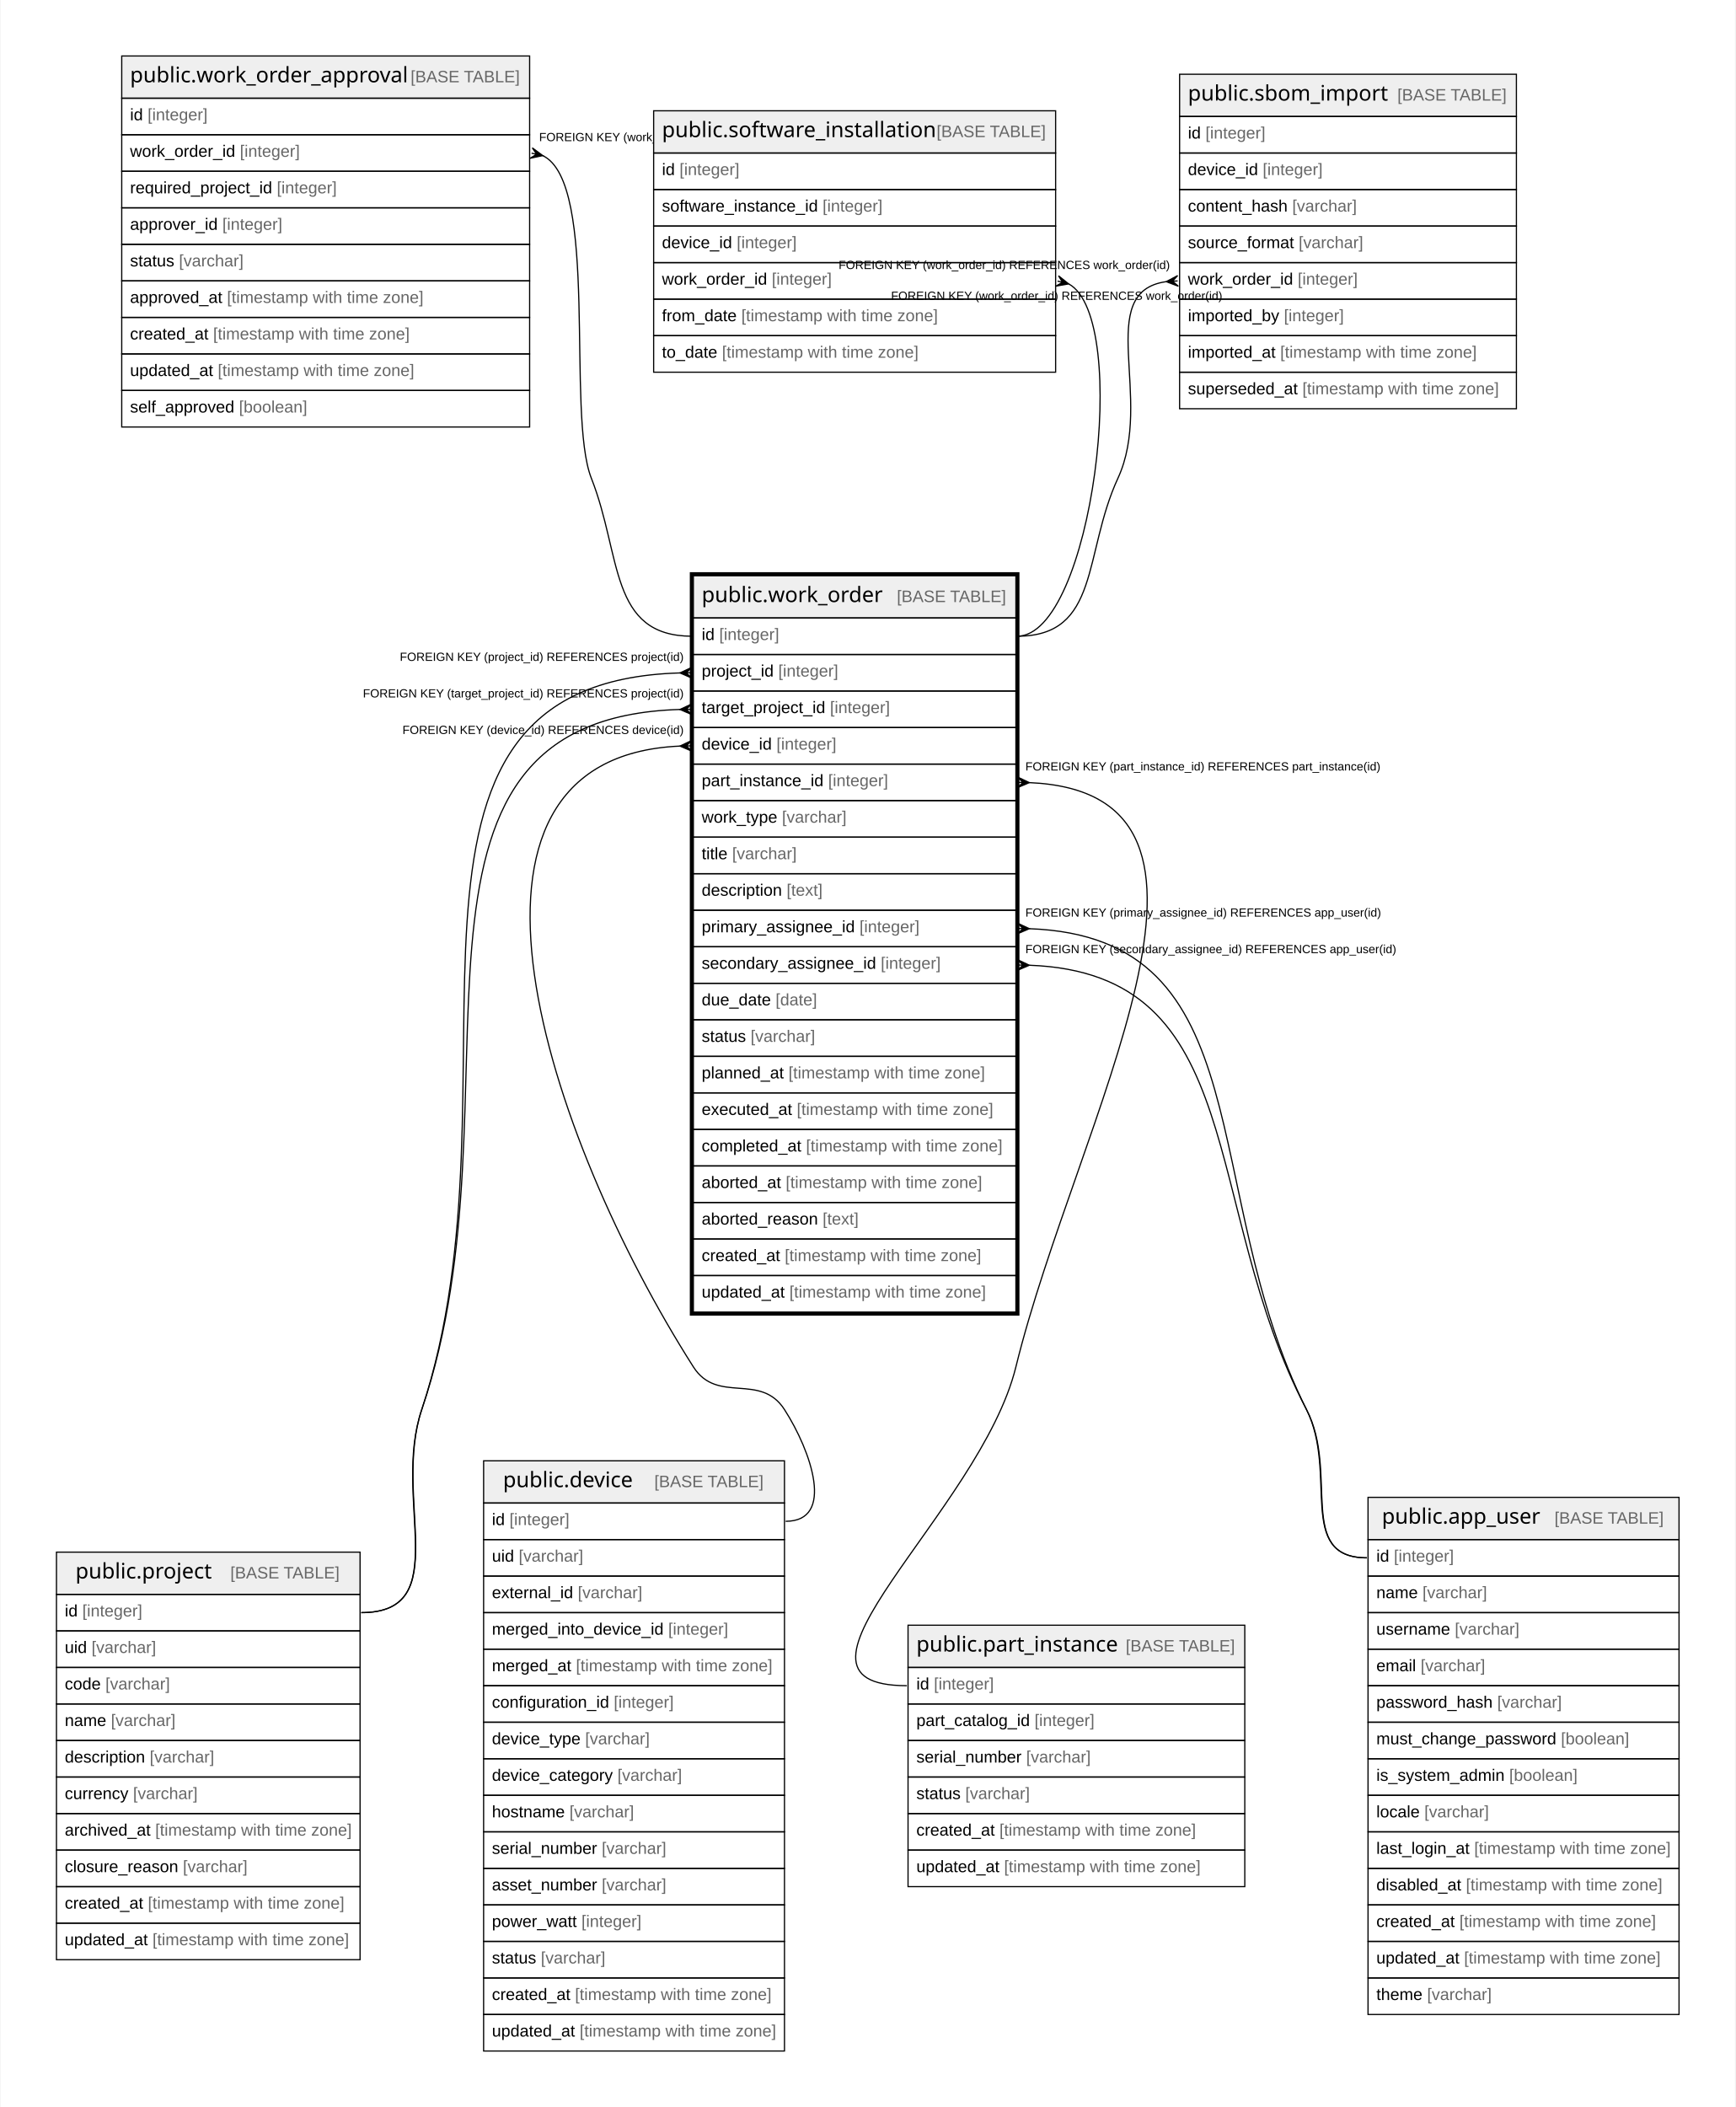
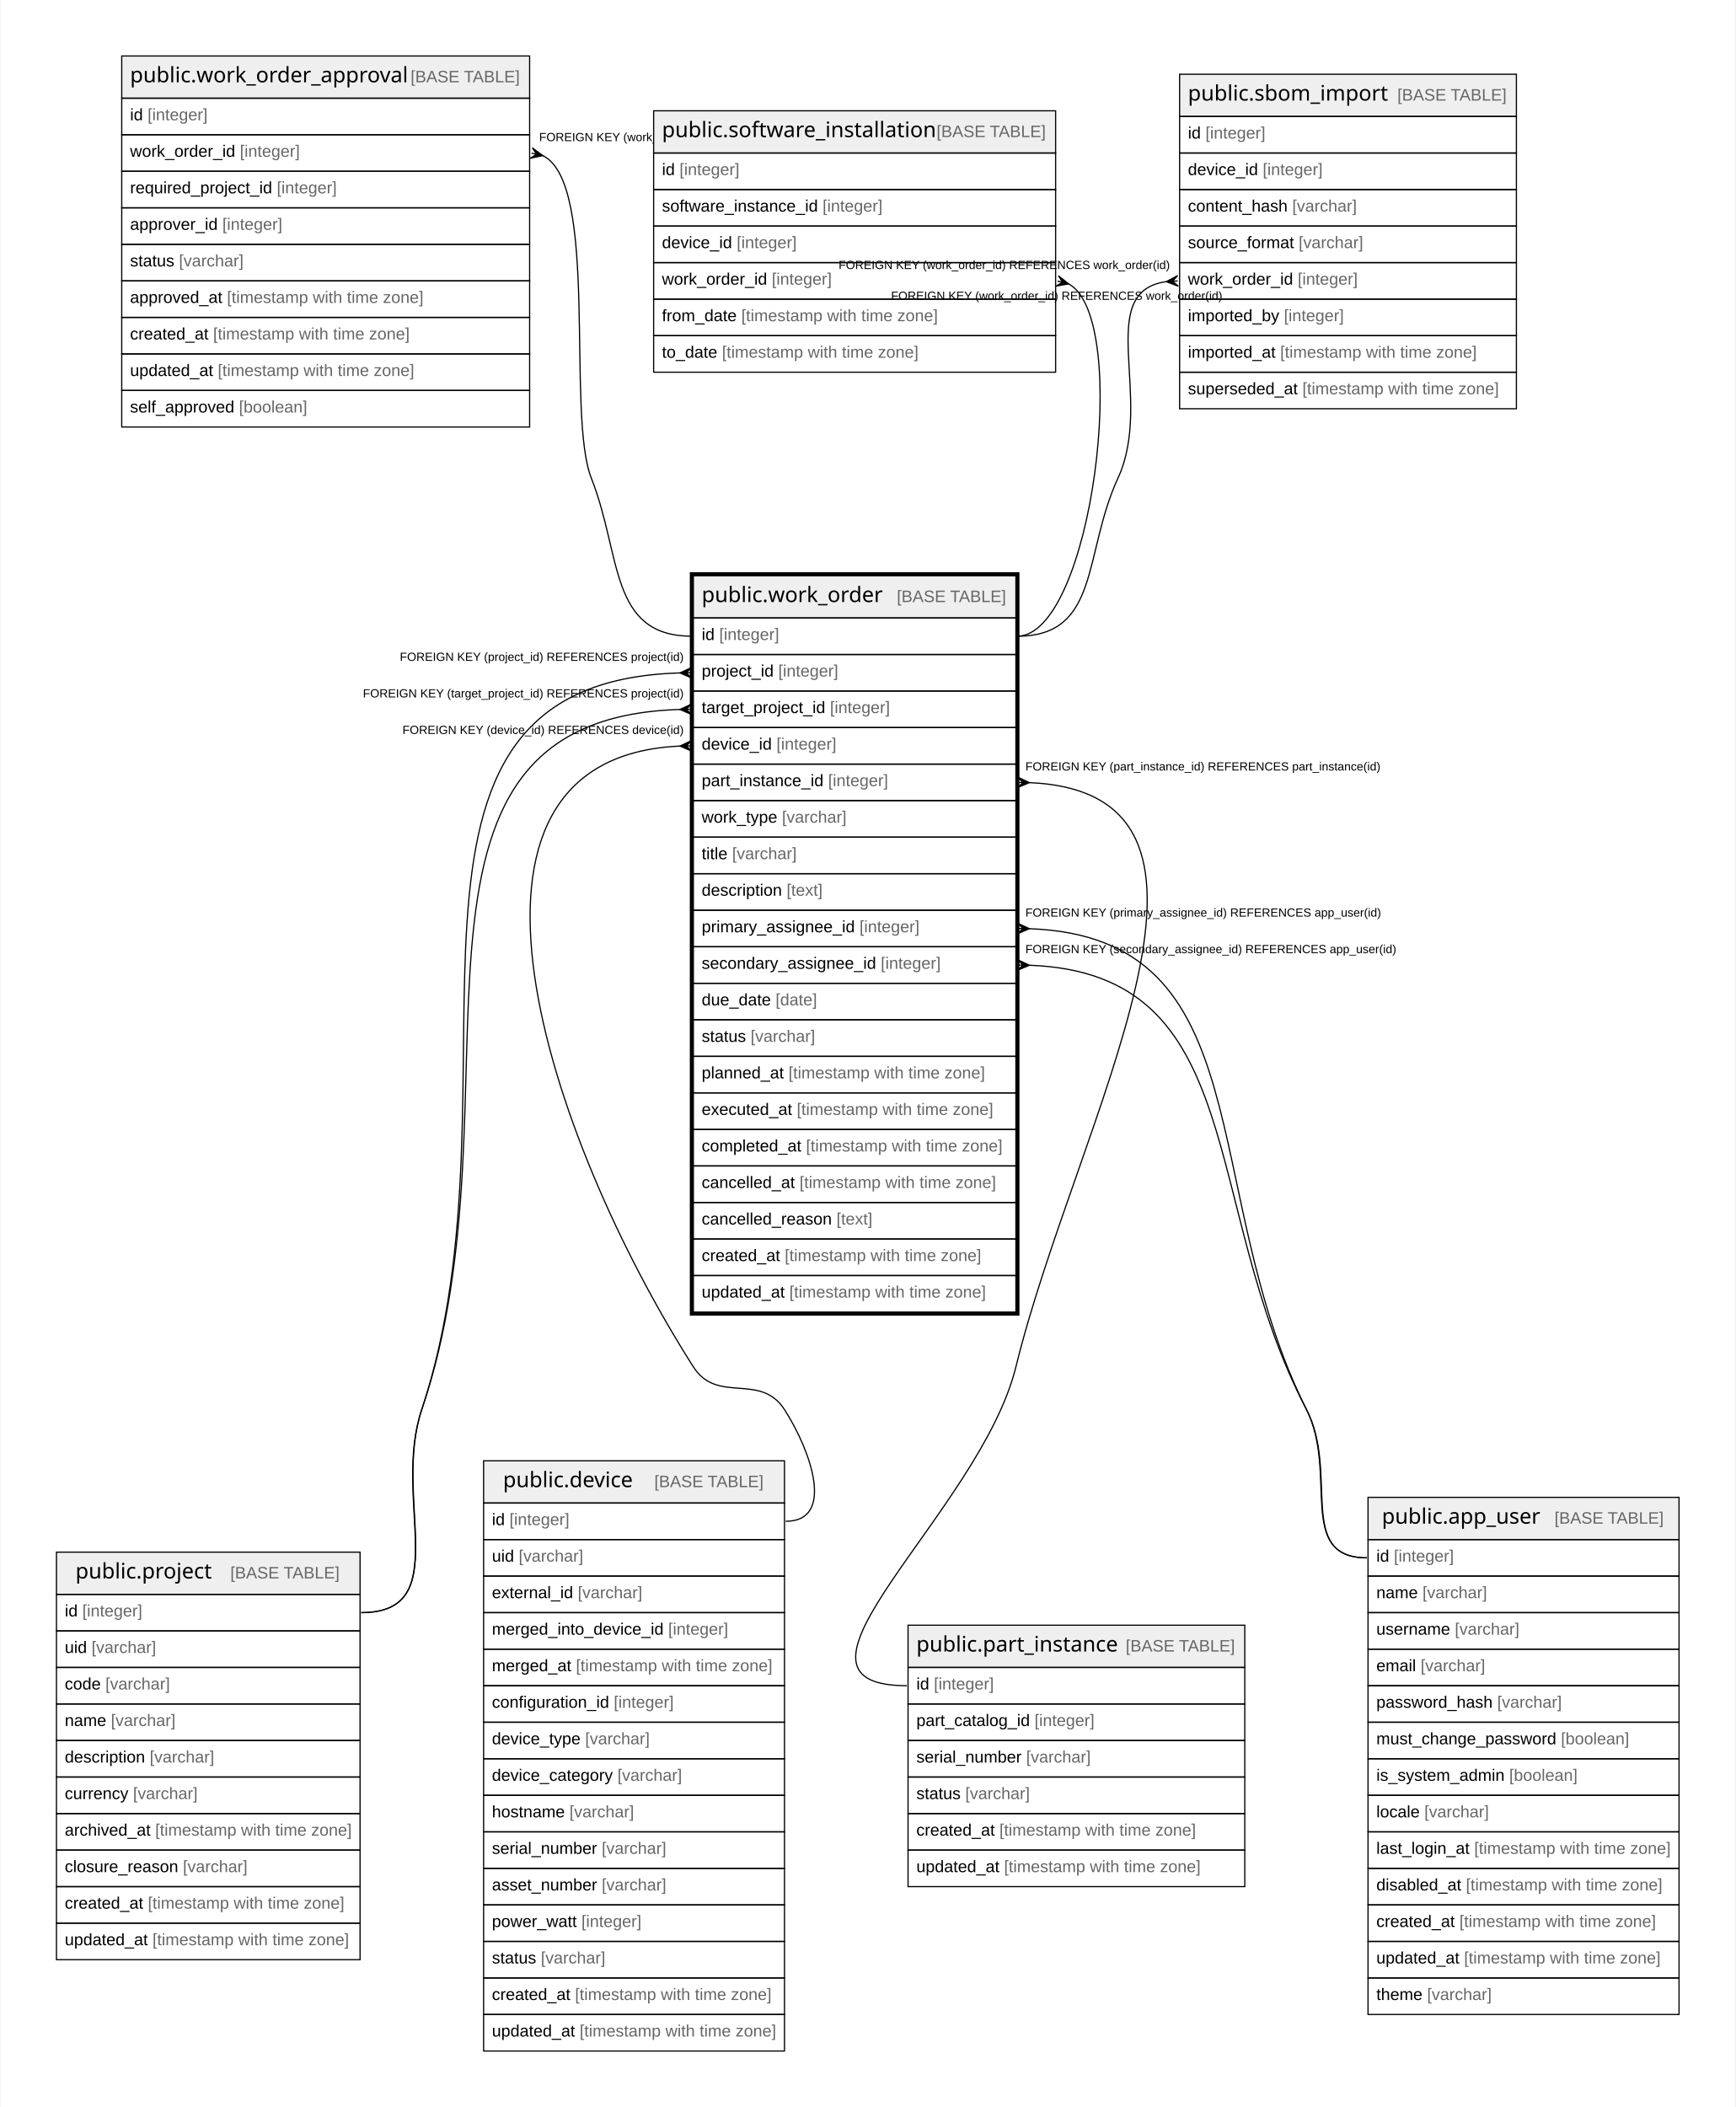
<svg xmlns="http://www.w3.org/2000/svg" width="1463pt" height="1776pt" viewBox="0.00 0.00 1462.51 1776.40">
  <g id="graph0" class="graph" transform="scale(1 1) rotate(0) translate(4 1772.4)">
    <polygon fill="white" stroke="none" points="-4,4 -4,-1772.4 1458.51,-1772.4 1458.51,4 -4,4" />
    <g id="node1" class="node">
      <polygon fill="#efefef" stroke="none" points="580.22,-1251.4 580.22,-1287 852.17,-1287 852.17,-1251.4 580.22,-1251.4" />
      <polygon fill="none" stroke="black" points="580.22,-1251.4 580.22,-1287 852.17,-1287 852.17,-1251.4 580.22,-1251.4" />
      <text text-anchor="start" x="587.22" y="-1264.8" font-family="Arial Bold" font-size="18.00">public.work_order</text>
      <text text-anchor="start" x="720.68" y="-1264.8" font-family="Arial" font-size="14.00">    </text>
      <text text-anchor="start" x="751.8" y="-1264.8" font-family="Arial" font-size="14.00" fill="#666666">[BASE TABLE]</text>
      <polygon fill="none" stroke="black" points="580.22,-1220.6 580.22,-1251.4 852.17,-1251.4 852.17,-1220.6 580.22,-1220.6" />
      <text text-anchor="start" x="587.22" y="-1232.8" font-family="Arial" font-size="14.00">id </text>
      <text text-anchor="start" x="602.01" y="-1232.8" font-family="Arial" font-size="14.00" fill="#666666">[integer]</text>
      <polygon fill="none" stroke="black" points="580.22,-1189.8 580.22,-1220.6 852.17,-1220.6 852.17,-1189.8 580.22,-1189.8" />
      <text text-anchor="start" x="587.22" y="-1202" font-family="Arial" font-size="14.00">project_id </text>
      <text text-anchor="start" x="651.81" y="-1202" font-family="Arial" font-size="14.00" fill="#666666">[integer]</text>
      <polygon fill="none" stroke="black" points="580.22,-1159 580.22,-1189.8 852.17,-1189.8 852.17,-1159 580.22,-1159" />
      <text text-anchor="start" x="587.22" y="-1171.2" font-family="Arial" font-size="14.00">target_project_id </text>
      <text text-anchor="start" x="695.4" y="-1171.2" font-family="Arial" font-size="14.00" fill="#666666">[integer]</text>
      <polygon fill="none" stroke="black" points="580.22,-1128.2 580.22,-1159 852.17,-1159 852.17,-1128.2 580.22,-1128.2" />
      <text text-anchor="start" x="587.22" y="-1140.4" font-family="Arial" font-size="14.00">device_id </text>
      <text text-anchor="start" x="650.26" y="-1140.4" font-family="Arial" font-size="14.00" fill="#666666">[integer]</text>
      <polygon fill="none" stroke="black" points="580.22,-1097.4 580.22,-1128.2 852.17,-1128.2 852.17,-1097.4 580.22,-1097.4" />
      <text text-anchor="start" x="587.22" y="-1109.6" font-family="Arial" font-size="14.00">part_instance_id </text>
      <text text-anchor="start" x="693.85" y="-1109.6" font-family="Arial" font-size="14.00" fill="#666666">[integer]</text>
      <polygon fill="none" stroke="black" points="580.22,-1066.6 580.22,-1097.4 852.17,-1097.4 852.17,-1066.6 580.22,-1066.6" />
      <text text-anchor="start" x="587.22" y="-1078.8" font-family="Arial" font-size="14.00">work_type </text>
      <text text-anchor="start" x="654.92" y="-1078.8" font-family="Arial" font-size="14.00" fill="#666666">[varchar]</text>
      <polygon fill="none" stroke="black" points="580.22,-1035.8 580.22,-1066.6 852.17,-1066.6 852.17,-1035.8 580.22,-1035.8" />
      <text text-anchor="start" x="587.22" y="-1048" font-family="Arial" font-size="14.00">title </text>
      <text text-anchor="start" x="612.9" y="-1048" font-family="Arial" font-size="14.00" fill="#666666">[varchar]</text>
      <polygon fill="none" stroke="black" points="580.22,-1005 580.22,-1035.8 852.17,-1035.8 852.17,-1005 580.22,-1005" />
      <text text-anchor="start" x="587.22" y="-1017.2" font-family="Arial" font-size="14.00">description </text>
      <text text-anchor="start" x="658.81" y="-1017.2" font-family="Arial" font-size="14.00" fill="#666666">[text]</text>
      <polygon fill="none" stroke="black" points="580.22,-974.2 580.22,-1005 852.17,-1005 852.17,-974.2 580.22,-974.2" />
      <text text-anchor="start" x="587.22" y="-986.4" font-family="Arial" font-size="14.00">primary_assignee_id </text>
      <text text-anchor="start" x="720.29" y="-986.4" font-family="Arial" font-size="14.00" fill="#666666">[integer]</text>
      <polygon fill="none" stroke="black" points="580.22,-943.4 580.22,-974.2 852.17,-974.2 852.17,-943.4 580.22,-943.4" />
      <text text-anchor="start" x="587.22" y="-955.6" font-family="Arial" font-size="14.00">secondary_assignee_id </text>
      <text text-anchor="start" x="738.21" y="-955.6" font-family="Arial" font-size="14.00" fill="#666666">[integer]</text>
      <polygon fill="none" stroke="black" points="580.22,-912.6 580.22,-943.4 852.17,-943.4 852.17,-912.6 580.22,-912.6" />
      <text text-anchor="start" x="587.22" y="-924.8" font-family="Arial" font-size="14.00">due_date </text>
      <text text-anchor="start" x="649.5" y="-924.8" font-family="Arial" font-size="14.00" fill="#666666">[date]</text>
      <polygon fill="none" stroke="black" points="580.22,-881.8 580.22,-912.6 852.17,-912.6 852.17,-881.8 580.22,-881.8" />
      <text text-anchor="start" x="587.22" y="-894" font-family="Arial" font-size="14.00">status </text>
      <text text-anchor="start" x="628.46" y="-894" font-family="Arial" font-size="14.00" fill="#666666">[varchar]</text>
      <polygon fill="none" stroke="black" points="580.22,-851 580.22,-881.8 852.17,-881.8 852.17,-851 580.22,-851" />
      <text text-anchor="start" x="587.22" y="-863.2" font-family="Arial" font-size="14.00">planned_at </text>
      <text text-anchor="start" x="660.4" y="-863.2" font-family="Arial" font-size="14.00" fill="#666666">[timestamp with time zone]</text>
      <polygon fill="none" stroke="black" points="580.22,-820.2 580.22,-851 852.17,-851 852.17,-820.2 580.22,-820.2" />
      <text text-anchor="start" x="587.22" y="-832.4" font-family="Arial" font-size="14.00">executed_at </text>
      <text text-anchor="start" x="667.39" y="-832.4" font-family="Arial" font-size="14.00" fill="#666666">[timestamp with time zone]</text>
      <polygon fill="none" stroke="black" points="580.22,-789.4 580.22,-820.2 852.17,-820.2 852.17,-789.4 580.22,-789.4" />
      <text text-anchor="start" x="587.22" y="-801.6" font-family="Arial" font-size="14.00">completed_at </text>
      <text text-anchor="start" x="675.16" y="-801.6" font-family="Arial" font-size="14.00" fill="#666666">[timestamp with time zone]</text>
      <polygon fill="none" stroke="black" points="580.22,-758.6 580.22,-789.4 852.17,-789.4 852.17,-758.6 580.22,-758.6" />
-       <text text-anchor="start" x="587.22" y="-770.8" font-family="Arial" font-size="14.00">aborted_at </text>
-       <text text-anchor="start" x="658.05" y="-770.8" font-family="Arial" font-size="14.00" fill="#666666">[timestamp with time zone]</text>
+       <text text-anchor="start" x="587.22" y="-770.8" font-family="Arial" font-size="14.00">cancelled_at </text>
+       <text text-anchor="start" x="669.72" y="-770.8" font-family="Arial" font-size="14.00" fill="#666666">[timestamp with time zone]</text>
      <polygon fill="none" stroke="black" points="580.22,-727.8 580.22,-758.6 852.17,-758.6 852.17,-727.8 580.22,-727.8" />
-       <text text-anchor="start" x="587.22" y="-740" font-family="Arial" font-size="14.00">aborted_reason </text>
-       <text text-anchor="start" x="689.19" y="-740" font-family="Arial" font-size="14.00" fill="#666666">[text]</text>
+       <text text-anchor="start" x="587.22" y="-740" font-family="Arial" font-size="14.00">cancelled_reason </text>
+       <text text-anchor="start" x="700.85" y="-740" font-family="Arial" font-size="14.00" fill="#666666">[text]</text>
      <polygon fill="none" stroke="black" points="580.22,-697 580.22,-727.8 852.17,-727.8 852.17,-697 580.22,-697" />
      <text text-anchor="start" x="587.22" y="-709.2" font-family="Arial" font-size="14.00">created_at </text>
      <text text-anchor="start" x="657.27" y="-709.2" font-family="Arial" font-size="14.00" fill="#666666">[timestamp with time zone]</text>
      <polygon fill="none" stroke="black" points="580.22,-666.2 580.22,-697 852.17,-697 852.17,-666.2 580.22,-666.2" />
      <text text-anchor="start" x="587.22" y="-678.4" font-family="Arial" font-size="14.00">updated_at </text>
      <text text-anchor="start" x="661.18" y="-678.4" font-family="Arial" font-size="14.00" fill="#666666">[timestamp with time zone]</text>
      <polygon fill="none" stroke="black" stroke-width="3" points="578.72,-664.7 578.72,-1288.5 853.67,-1288.5 853.67,-664.7 578.72,-664.7" />
    </g>
    <g id="node5" class="node">
      <polygon fill="#efefef" stroke="none" points="43.2,-428.2 43.2,-463.8 299.19,-463.8 299.19,-428.2 43.2,-428.2" />
      <polygon fill="none" stroke="black" points="43.2,-428.2 43.2,-463.8 299.19,-463.8 299.19,-428.2 43.2,-428.2" />
      <text text-anchor="start" x="59.22" y="-441.6" font-family="Arial Bold" font-size="18.00">public.project</text>
      <text text-anchor="start" x="158.68" y="-441.6" font-family="Arial" font-size="14.00">    </text>
      <text text-anchor="start" x="189.8" y="-441.6" font-family="Arial" font-size="14.00" fill="#666666">[BASE TABLE]</text>
      <polygon fill="none" stroke="black" points="43.2,-397.4 43.2,-428.2 299.19,-428.2 299.19,-397.4 43.2,-397.4" />
      <text text-anchor="start" x="50.2" y="-409.6" font-family="Arial" font-size="14.00">id </text>
      <text text-anchor="start" x="64.99" y="-409.6" font-family="Arial" font-size="14.00" fill="#666666">[integer]</text>
      <polygon fill="none" stroke="black" points="43.2,-366.6 43.2,-397.4 299.19,-397.4 299.19,-366.6 43.2,-366.6" />
      <text text-anchor="start" x="50.2" y="-378.8" font-family="Arial" font-size="14.00">uid </text>
      <text text-anchor="start" x="72.77" y="-378.8" font-family="Arial" font-size="14.00" fill="#666666">[varchar]</text>
      <polygon fill="none" stroke="black" points="43.2,-335.8 43.2,-366.6 299.19,-366.6 299.19,-335.8 43.2,-335.8" />
      <text text-anchor="start" x="50.2" y="-348" font-family="Arial" font-size="14.00">code </text>
      <text text-anchor="start" x="84.45" y="-348" font-family="Arial" font-size="14.00" fill="#666666">[varchar]</text>
      <polygon fill="none" stroke="black" points="43.2,-305 43.2,-335.8 299.19,-335.8 299.19,-305 43.2,-305" />
      <text text-anchor="start" x="50.2" y="-317.2" font-family="Arial" font-size="14.00">name </text>
      <text text-anchor="start" x="89.11" y="-317.2" font-family="Arial" font-size="14.00" fill="#666666">[varchar]</text>
      <polygon fill="none" stroke="black" points="43.2,-274.2 43.2,-305 299.19,-305 299.19,-274.2 43.2,-274.2" />
      <text text-anchor="start" x="50.2" y="-286.4" font-family="Arial" font-size="14.00">description </text>
      <text text-anchor="start" x="121.79" y="-286.4" font-family="Arial" font-size="14.00" fill="#666666">[varchar]</text>
      <polygon fill="none" stroke="black" points="43.2,-243.4 43.2,-274.2 299.19,-274.2 299.19,-243.4 43.2,-243.4" />
      <text text-anchor="start" x="50.2" y="-255.6" font-family="Arial" font-size="14.00">currency </text>
      <text text-anchor="start" x="107.77" y="-255.6" font-family="Arial" font-size="14.00" fill="#666666">[varchar]</text>
      <polygon fill="none" stroke="black" points="43.2,-212.6 43.2,-243.4 299.19,-243.4 299.19,-212.6 43.2,-212.6" />
      <text text-anchor="start" x="50.2" y="-224.8" font-family="Arial" font-size="14.00">archived_at </text>
      <text text-anchor="start" x="126.47" y="-224.8" font-family="Arial" font-size="14.00" fill="#666666">[timestamp with time zone]</text>
      <polygon fill="none" stroke="black" points="43.2,-181.8 43.2,-212.6 299.19,-212.6 299.19,-181.8 43.2,-181.8" />
      <text text-anchor="start" x="50.2" y="-194" font-family="Arial" font-size="14.00">closure_reason </text>
      <text text-anchor="start" x="149.81" y="-194" font-family="Arial" font-size="14.00" fill="#666666">[varchar]</text>
      <polygon fill="none" stroke="black" points="43.2,-151 43.2,-181.8 299.19,-181.8 299.19,-151 43.2,-151" />
      <text text-anchor="start" x="50.2" y="-163.2" font-family="Arial" font-size="14.00">created_at </text>
      <text text-anchor="start" x="120.25" y="-163.2" font-family="Arial" font-size="14.00" fill="#666666">[timestamp with time zone]</text>
      <polygon fill="none" stroke="black" points="43.2,-120.2 43.2,-151 299.19,-151 299.19,-120.2 43.2,-120.2" />
      <text text-anchor="start" x="50.2" y="-132.4" font-family="Arial" font-size="14.00">updated_at </text>
      <text text-anchor="start" x="124.16" y="-132.4" font-family="Arial" font-size="14.00" fill="#666666">[timestamp with time zone]</text>
    </g>
    <g id="edge4" class="edge">
      <path fill="none" stroke="black" d="M569.07,-1205.06C288.81,-1197.19 442.81,-859.84 351.2,-584 326.17,-508.65 379.59,-412.8 300.19,-412.8" />
      <polygon fill="black" stroke="black" points="568.89,-1205.06 578.82,-1209.69 574.22,-1205.13 578.55,-1205.19 578.55,-1205.19 578.55,-1205.19 574.22,-1205.13 578.95,-1200.7 568.89,-1205.06" />
      <text text-anchor="start" x="332.72" y="-1215.2" font-family="Arial" font-size="10.00">FOREIGN KEY (project_id) REFERENCES project(id)</text>
    </g>
    <g id="edge5" class="edge">
      <path fill="none" stroke="black" d="M569.11,-1174.26C301.41,-1166.49 440.99,-846.95 351.2,-584 325.54,-508.87 379.59,-412.8 300.19,-412.8" />
      <polygon fill="black" stroke="black" points="568.89,-1174.25 578.82,-1178.89 574.22,-1174.33 578.55,-1174.39 578.55,-1174.39 578.55,-1174.39 574.22,-1174.33 578.95,-1169.9 568.89,-1174.25" />
      <text text-anchor="start" x="301.59" y="-1184.4" font-family="Arial" font-size="10.00">FOREIGN KEY (target_project_id) REFERENCES project(id)</text>
    </g>
    <g id="node6" class="node">
      <polygon fill="#efefef" stroke="none" points="403.36,-505.2 403.36,-540.8 657.04,-540.8 657.04,-505.2 403.36,-505.2" />
      <polygon fill="none" stroke="black" points="403.36,-505.2 403.36,-540.8 657.04,-540.8 657.04,-505.2 403.36,-505.2" />
      <text text-anchor="start" x="419.72" y="-518.6" font-family="Arial Bold" font-size="18.00">public.device</text>
      <text text-anchor="start" x="516.18" y="-518.6" font-family="Arial" font-size="14.00">    </text>
      <text text-anchor="start" x="547.3" y="-518.6" font-family="Arial" font-size="14.00" fill="#666666">[BASE TABLE]</text>
      <polygon fill="none" stroke="black" points="403.36,-474.4 403.36,-505.2 657.04,-505.2 657.04,-474.4 403.36,-474.4" />
      <text text-anchor="start" x="410.36" y="-486.6" font-family="Arial" font-size="14.00">id </text>
      <text text-anchor="start" x="425.14" y="-486.6" font-family="Arial" font-size="14.00" fill="#666666">[integer]</text>
      <polygon fill="none" stroke="black" points="403.36,-443.6 403.36,-474.4 657.04,-474.4 657.04,-443.6 403.36,-443.6" />
      <text text-anchor="start" x="410.36" y="-455.8" font-family="Arial" font-size="14.00">uid </text>
      <text text-anchor="start" x="432.93" y="-455.8" font-family="Arial" font-size="14.00" fill="#666666">[varchar]</text>
      <polygon fill="none" stroke="black" points="403.36,-412.8 403.36,-443.6 657.04,-443.6 657.04,-412.8 403.36,-412.8" />
      <text text-anchor="start" x="410.36" y="-425" font-family="Arial" font-size="14.00">external_id </text>
      <text text-anchor="start" x="482.73" y="-425" font-family="Arial" font-size="14.00" fill="#666666">[varchar]</text>
      <polygon fill="none" stroke="black" points="403.36,-382 403.36,-412.8 657.04,-412.8 657.04,-382 403.36,-382" />
      <text text-anchor="start" x="410.36" y="-394.2" font-family="Arial" font-size="14.00">merged_into_device_id </text>
      <text text-anchor="start" x="559.01" y="-394.2" font-family="Arial" font-size="14.00" fill="#666666">[integer]</text>
      <polygon fill="none" stroke="black" points="403.36,-351.2 403.36,-382 657.04,-382 657.04,-351.2 403.36,-351.2" />
      <text text-anchor="start" x="410.36" y="-363.4" font-family="Arial" font-size="14.00">merged_at </text>
      <text text-anchor="start" x="481.18" y="-363.4" font-family="Arial" font-size="14.00" fill="#666666">[timestamp with time zone]</text>
      <polygon fill="none" stroke="black" points="403.36,-320.4 403.36,-351.2 657.04,-351.2 657.04,-320.4 403.36,-320.4" />
      <text text-anchor="start" x="410.36" y="-332.6" font-family="Arial" font-size="14.00">configuration_id </text>
      <text text-anchor="start" x="513.09" y="-332.6" font-family="Arial" font-size="14.00" fill="#666666">[integer]</text>
      <polygon fill="none" stroke="black" points="403.36,-289.6 403.36,-320.4 657.04,-320.4 657.04,-289.6 403.36,-289.6" />
      <text text-anchor="start" x="410.36" y="-301.8" font-family="Arial" font-size="14.00">device_type </text>
      <text text-anchor="start" x="488.96" y="-301.8" font-family="Arial" font-size="14.00" fill="#666666">[varchar]</text>
      <polygon fill="none" stroke="black" points="403.36,-258.8 403.36,-289.6 657.04,-289.6 657.04,-258.8 403.36,-258.8" />
      <text text-anchor="start" x="410.36" y="-271" font-family="Arial" font-size="14.00">device_category </text>
      <text text-anchor="start" x="516.2" y="-271" font-family="Arial" font-size="14.00" fill="#666666">[varchar]</text>
      <polygon fill="none" stroke="black" points="403.36,-228 403.36,-258.8 657.04,-258.8 657.04,-228 403.36,-228" />
      <text text-anchor="start" x="410.36" y="-240.2" font-family="Arial" font-size="14.00">hostname </text>
      <text text-anchor="start" x="475.73" y="-240.2" font-family="Arial" font-size="14.00" fill="#666666">[varchar]</text>
      <polygon fill="none" stroke="black" points="403.36,-197.2 403.36,-228 657.04,-228 657.04,-197.2 403.36,-197.2" />
      <text text-anchor="start" x="410.36" y="-209.4" font-family="Arial" font-size="14.00">serial_number </text>
      <text text-anchor="start" x="502.95" y="-209.4" font-family="Arial" font-size="14.00" fill="#666666">[varchar]</text>
      <polygon fill="none" stroke="black" points="403.36,-166.4 403.36,-197.2 657.04,-197.2 657.04,-166.4 403.36,-166.4" />
      <text text-anchor="start" x="410.36" y="-178.6" font-family="Arial" font-size="14.00">asset_number </text>
      <text text-anchor="start" x="502.96" y="-178.6" font-family="Arial" font-size="14.00" fill="#666666">[varchar]</text>
      <polygon fill="none" stroke="black" points="403.36,-135.6 403.36,-166.4 657.04,-166.4 657.04,-135.6 403.36,-135.6" />
      <text text-anchor="start" x="410.36" y="-147.8" font-family="Arial" font-size="14.00">power_watt </text>
      <text text-anchor="start" x="485.84" y="-147.8" font-family="Arial" font-size="14.00" fill="#666666">[integer]</text>
      <polygon fill="none" stroke="black" points="403.36,-104.8 403.36,-135.6 657.04,-135.6 657.04,-104.8 403.36,-104.8" />
      <text text-anchor="start" x="410.36" y="-117" font-family="Arial" font-size="14.00">status </text>
      <text text-anchor="start" x="451.6" y="-117" font-family="Arial" font-size="14.00" fill="#666666">[varchar]</text>
      <polygon fill="none" stroke="black" points="403.36,-74 403.36,-104.8 657.04,-104.8 657.04,-74 403.36,-74" />
      <text text-anchor="start" x="410.36" y="-86.2" font-family="Arial" font-size="14.00">created_at </text>
      <text text-anchor="start" x="480.4" y="-86.2" font-family="Arial" font-size="14.00" fill="#666666">[timestamp with time zone]</text>
      <polygon fill="none" stroke="black" points="403.36,-43.2 403.36,-74 657.04,-74 657.04,-43.2 403.36,-43.2" />
      <text text-anchor="start" x="410.36" y="-55.4" font-family="Arial" font-size="14.00">updated_at </text>
      <text text-anchor="start" x="484.31" y="-55.4" font-family="Arial" font-size="14.00" fill="#666666">[timestamp with time zone]</text>
    </g>
    <g id="edge6" class="edge">
      <path fill="none" stroke="black" d="M568.89,-1143.38C349.8,-1133.72 457.08,-813.3 580.22,-620 600.48,-588.2 636.64,-615.71 657.04,-584 679.69,-548.79 699.91,-489.8 658.04,-489.8" />
      <polygon fill="black" stroke="black" points="568.89,-1143.38 578.79,-1148.09 574.22,-1143.49 578.55,-1143.59 578.55,-1143.59 578.55,-1143.59 574.22,-1143.49 578.98,-1139.09 568.89,-1143.38" />
      <text text-anchor="start" x="334.94" y="-1153.6" font-family="Arial" font-size="10.00">FOREIGN KEY (device_id) REFERENCES device(id)</text>
    </g>
    <g id="node7" class="node">
      <polygon fill="#efefef" stroke="none" points="761.23,-366.6 761.23,-402.2 1045.17,-402.2 1045.17,-366.6 761.23,-366.6" />
      <polygon fill="none" stroke="black" points="761.23,-366.6 761.23,-402.2 1045.17,-402.2 1045.17,-366.6 761.23,-366.6" />
      <text text-anchor="start" x="768.23" y="-380" font-family="Arial Bold" font-size="18.00">public.part_instance</text>
      <text text-anchor="start" x="913.68" y="-380" font-family="Arial" font-size="14.00">    </text>
      <text text-anchor="start" x="944.79" y="-380" font-family="Arial" font-size="14.00" fill="#666666">[BASE TABLE]</text>
      <polygon fill="none" stroke="black" points="761.23,-335.8 761.23,-366.6 1045.17,-366.6 1045.17,-335.8 761.23,-335.8" />
      <text text-anchor="start" x="768.23" y="-348" font-family="Arial" font-size="14.00">id </text>
      <text text-anchor="start" x="783.01" y="-348" font-family="Arial" font-size="14.00" fill="#666666">[integer]</text>
      <polygon fill="none" stroke="black" points="761.23,-305 761.23,-335.8 1045.17,-335.8 1045.17,-305 761.23,-305" />
      <text text-anchor="start" x="768.23" y="-317.2" font-family="Arial" font-size="14.00">part_catalog_id </text>
      <text text-anchor="start" x="867.85" y="-317.2" font-family="Arial" font-size="14.00" fill="#666666">[integer]</text>
      <polygon fill="none" stroke="black" points="761.23,-274.2 761.23,-305 1045.17,-305 1045.17,-274.2 761.23,-274.2" />
      <text text-anchor="start" x="768.23" y="-286.4" font-family="Arial" font-size="14.00">serial_number </text>
      <text text-anchor="start" x="860.83" y="-286.4" font-family="Arial" font-size="14.00" fill="#666666">[varchar]</text>
      <polygon fill="none" stroke="black" points="761.23,-243.4 761.23,-274.2 1045.17,-274.2 1045.17,-243.4 761.23,-243.4" />
      <text text-anchor="start" x="768.23" y="-255.6" font-family="Arial" font-size="14.00">status </text>
      <text text-anchor="start" x="809.47" y="-255.6" font-family="Arial" font-size="14.00" fill="#666666">[varchar]</text>
      <polygon fill="none" stroke="black" points="761.23,-212.6 761.23,-243.4 1045.17,-243.4 1045.17,-212.6 761.23,-212.6" />
      <text text-anchor="start" x="768.23" y="-224.8" font-family="Arial" font-size="14.00">created_at </text>
      <text text-anchor="start" x="838.27" y="-224.8" font-family="Arial" font-size="14.00" fill="#666666">[timestamp with time zone]</text>
      <polygon fill="none" stroke="black" points="761.23,-181.8 761.23,-212.6 1045.17,-212.6 1045.17,-181.8 761.23,-181.8" />
      <text text-anchor="start" x="768.23" y="-194" font-family="Arial" font-size="14.00">updated_at </text>
      <text text-anchor="start" x="842.18" y="-194" font-family="Arial" font-size="14.00" fill="#666666">[timestamp with time zone]</text>
    </g>
    <g id="edge7" class="edge">
      <path fill="none" stroke="black" d="M863.46,-1112.58C1066.82,-1103.79 903.63,-829.26 852.17,-620 822.02,-497.39 633.96,-351.2 760.23,-351.2" />
      <polygon fill="black" stroke="black" points="863.5,-1112.58 853.41,-1108.29 858.17,-1112.69 853.84,-1112.79 853.84,-1112.79 853.84,-1112.79 858.17,-1112.69 853.6,-1117.29 863.5,-1112.58" />
      <text text-anchor="start" x="860.17" y="-1122.8" font-family="Arial" font-size="10.00">FOREIGN KEY (part_instance_id) REFERENCES part_instance(id)</text>
    </g>
    <g id="node8" class="node">
      <polygon fill="#efefef" stroke="none" points="1149.08,-474.4 1149.08,-510 1411.31,-510 1411.31,-474.4 1149.08,-474.4" />
      <polygon fill="none" stroke="black" points="1149.08,-474.4 1149.08,-510 1411.31,-510 1411.31,-474.4 1149.08,-474.4" />
      <text text-anchor="start" x="1160.72" y="-487.8" font-family="Arial Bold" font-size="18.00">public.app_user</text>
      <text text-anchor="start" x="1275.19" y="-487.8" font-family="Arial" font-size="14.00">    </text>
      <text text-anchor="start" x="1306.3" y="-487.8" font-family="Arial" font-size="14.00" fill="#666666">[BASE TABLE]</text>
      <polygon fill="none" stroke="black" points="1149.08,-443.6 1149.08,-474.4 1411.31,-474.4 1411.31,-443.6 1149.08,-443.6" />
      <text text-anchor="start" x="1156.08" y="-455.8" font-family="Arial" font-size="14.00">id </text>
      <text text-anchor="start" x="1170.87" y="-455.8" font-family="Arial" font-size="14.00" fill="#666666">[integer]</text>
      <polygon fill="none" stroke="black" points="1149.08,-412.8 1149.08,-443.6 1411.31,-443.6 1411.31,-412.8 1149.08,-412.8" />
      <text text-anchor="start" x="1156.08" y="-425" font-family="Arial" font-size="14.00">name </text>
      <text text-anchor="start" x="1194.99" y="-425" font-family="Arial" font-size="14.00" fill="#666666">[varchar]</text>
      <polygon fill="none" stroke="black" points="1149.08,-382 1149.08,-412.8 1411.31,-412.8 1411.31,-382 1149.08,-382" />
      <text text-anchor="start" x="1156.08" y="-394.2" font-family="Arial" font-size="14.00">username </text>
      <text text-anchor="start" x="1222.23" y="-394.2" font-family="Arial" font-size="14.00" fill="#666666">[varchar]</text>
      <polygon fill="none" stroke="black" points="1149.08,-351.2 1149.08,-382 1411.31,-382 1411.31,-351.2 1149.08,-351.2" />
      <text text-anchor="start" x="1156.08" y="-363.4" font-family="Arial" font-size="14.00">email </text>
      <text text-anchor="start" x="1193.43" y="-363.4" font-family="Arial" font-size="14.00" fill="#666666">[varchar]</text>
      <polygon fill="none" stroke="black" points="1149.08,-320.4 1149.08,-351.2 1411.31,-351.2 1411.31,-320.4 1149.08,-320.4" />
      <text text-anchor="start" x="1156.08" y="-332.6" font-family="Arial" font-size="14.00">password_hash </text>
      <text text-anchor="start" x="1258.03" y="-332.6" font-family="Arial" font-size="14.00" fill="#666666">[varchar]</text>
      <polygon fill="none" stroke="black" points="1149.08,-289.6 1149.08,-320.4 1411.31,-320.4 1411.31,-289.6 1149.08,-289.6" />
      <text text-anchor="start" x="1156.08" y="-301.8" font-family="Arial" font-size="14.00">must_change_password </text>
      <text text-anchor="start" x="1311.73" y="-301.8" font-family="Arial" font-size="14.00" fill="#666666">[boolean]</text>
      <polygon fill="none" stroke="black" points="1149.08,-258.8 1149.08,-289.6 1411.31,-289.6 1411.31,-258.8 1149.08,-258.8" />
      <text text-anchor="start" x="1156.08" y="-271" font-family="Arial" font-size="14.00">is_system_admin </text>
      <text text-anchor="start" x="1268.12" y="-271" font-family="Arial" font-size="14.00" fill="#666666">[boolean]</text>
      <polygon fill="none" stroke="black" points="1149.08,-228 1149.08,-258.8 1411.31,-258.8 1411.31,-228 1149.08,-228" />
      <text text-anchor="start" x="1156.08" y="-240.2" font-family="Arial" font-size="14.00">locale </text>
      <text text-anchor="start" x="1196.55" y="-240.2" font-family="Arial" font-size="14.00" fill="#666666">[varchar]</text>
      <polygon fill="none" stroke="black" points="1149.08,-197.2 1149.08,-228 1411.31,-228 1411.31,-197.2 1149.08,-197.2" />
      <text text-anchor="start" x="1156.08" y="-209.4" font-family="Arial" font-size="14.00">last_login_at </text>
      <text text-anchor="start" x="1238.59" y="-209.4" font-family="Arial" font-size="14.00" fill="#666666">[timestamp with time zone]</text>
      <polygon fill="none" stroke="black" points="1149.08,-166.4 1149.08,-197.2 1411.31,-197.2 1411.31,-166.4 1149.08,-166.4" />
      <text text-anchor="start" x="1156.08" y="-178.6" font-family="Arial" font-size="14.00">disabled_at </text>
      <text text-anchor="start" x="1231.59" y="-178.6" font-family="Arial" font-size="14.00" fill="#666666">[timestamp with time zone]</text>
      <polygon fill="none" stroke="black" points="1149.08,-135.6 1149.08,-166.4 1411.31,-166.4 1411.31,-135.6 1149.08,-135.6" />
      <text text-anchor="start" x="1156.08" y="-147.8" font-family="Arial" font-size="14.00">created_at </text>
      <text text-anchor="start" x="1226.13" y="-147.8" font-family="Arial" font-size="14.00" fill="#666666">[timestamp with time zone]</text>
      <polygon fill="none" stroke="black" points="1149.08,-104.8 1149.08,-135.6 1411.31,-135.6 1411.31,-104.8 1149.08,-104.8" />
      <text text-anchor="start" x="1156.08" y="-117" font-family="Arial" font-size="14.00">updated_at </text>
      <text text-anchor="start" x="1230.04" y="-117" font-family="Arial" font-size="14.00" fill="#666666">[timestamp with time zone]</text>
      <polygon fill="none" stroke="black" points="1149.08,-74 1149.08,-104.8 1411.31,-104.8 1411.31,-74 1149.08,-74" />
      <text text-anchor="start" x="1156.08" y="-86.2" font-family="Arial" font-size="14.00">theme </text>
      <text text-anchor="start" x="1198.88" y="-86.2" font-family="Arial" font-size="14.00" fill="#666666">[varchar]</text>
    </g>
    <g id="edge8" class="edge">
      <path fill="none" stroke="black" d="M863.43,-989.42C1061.58,-982.39 1004.59,-769 1097.2,-584 1124.05,-530.36 1088.1,-459 1148.08,-459" />
      <polygon fill="black" stroke="black" points="863.5,-989.42 853.43,-985.09 858.17,-989.51 853.84,-989.59 853.84,-989.59 853.84,-989.59 858.17,-989.51 853.58,-994.09 863.5,-989.42" />
      <text text-anchor="start" x="860.17" y="-999.6" font-family="Arial" font-size="10.00">FOREIGN KEY (primary_assignee_id) REFERENCES app_user(id)</text>
    </g>
    <g id="edge9" class="edge">
      <path fill="none" stroke="black" d="M863.43,-958.62C1050.34,-951.82 1006.7,-757.04 1097.2,-584 1124.99,-530.85 1088.1,-459 1148.08,-459" />
      <polygon fill="black" stroke="black" points="863.5,-958.62 853.43,-954.29 858.17,-958.71 853.84,-958.79 853.84,-958.79 853.84,-958.79 858.17,-958.71 853.59,-963.29 863.5,-958.62" />
      <text text-anchor="start" x="860.17" y="-968.8" font-family="Arial" font-size="10.00">FOREIGN KEY (secondary_assignee_id) REFERENCES app_user(id)</text>
    </g>
    <g id="node2" class="node">
      <polygon fill="#efefef" stroke="none" points="98.23,-1689.6 98.23,-1725.2 442.16,-1725.2 442.16,-1689.6 98.23,-1689.6" />
      <polygon fill="none" stroke="black" points="98.23,-1689.6 98.23,-1725.2 442.16,-1725.2 442.16,-1689.6 98.23,-1689.6" />
      <text text-anchor="start" x="105.23" y="-1703" font-family="Arial Bold" font-size="18.00">public.work_order_approval</text>
      <text text-anchor="start" x="310.67" y="-1703" font-family="Arial" font-size="14.00">    </text>
      <text text-anchor="start" x="341.79" y="-1703" font-family="Arial" font-size="14.00" fill="#666666">[BASE TABLE]</text>
      <polygon fill="none" stroke="black" points="98.23,-1658.8 98.23,-1689.6 442.16,-1689.6 442.16,-1658.8 98.23,-1658.8" />
      <text text-anchor="start" x="105.23" y="-1671" font-family="Arial" font-size="14.00">id </text>
      <text text-anchor="start" x="120.02" y="-1671" font-family="Arial" font-size="14.00" fill="#666666">[integer]</text>
      <polygon fill="none" stroke="black" points="98.23,-1628 98.23,-1658.8 442.16,-1658.8 442.16,-1628 98.23,-1628" />
      <text text-anchor="start" x="105.23" y="-1640.2" font-family="Arial" font-size="14.00">work_order_id </text>
      <text text-anchor="start" x="197.83" y="-1640.2" font-family="Arial" font-size="14.00" fill="#666666">[integer]</text>
      <polygon fill="none" stroke="black" points="98.23,-1597.2 98.23,-1628 442.16,-1628 442.16,-1597.2 98.23,-1597.2" />
      <text text-anchor="start" x="105.23" y="-1609.4" font-family="Arial" font-size="14.00">required_project_id </text>
      <text text-anchor="start" x="228.98" y="-1609.4" font-family="Arial" font-size="14.00" fill="#666666">[integer]</text>
      <polygon fill="none" stroke="black" points="98.23,-1566.4 98.23,-1597.2 442.16,-1597.2 442.16,-1566.4 98.23,-1566.4" />
      <text text-anchor="start" x="105.23" y="-1578.6" font-family="Arial" font-size="14.00">approver_id </text>
      <text text-anchor="start" x="183.06" y="-1578.6" font-family="Arial" font-size="14.00" fill="#666666">[integer]</text>
      <polygon fill="none" stroke="black" points="98.23,-1535.6 98.23,-1566.4 442.16,-1566.4 442.16,-1535.6 98.23,-1535.6" />
      <text text-anchor="start" x="105.23" y="-1547.8" font-family="Arial" font-size="14.00">status </text>
      <text text-anchor="start" x="146.47" y="-1547.8" font-family="Arial" font-size="14.00" fill="#666666">[varchar]</text>
      <polygon fill="none" stroke="black" points="98.23,-1504.8 98.23,-1535.6 442.16,-1535.6 442.16,-1504.8 98.23,-1504.8" />
      <text text-anchor="start" x="105.23" y="-1517" font-family="Arial" font-size="14.00">approved_at </text>
      <text text-anchor="start" x="186.96" y="-1517" font-family="Arial" font-size="14.00" fill="#666666">[timestamp with time zone]</text>
      <polygon fill="none" stroke="black" points="98.23,-1474 98.23,-1504.8 442.16,-1504.8 442.16,-1474 98.23,-1474" />
      <text text-anchor="start" x="105.23" y="-1486.2" font-family="Arial" font-size="14.00">created_at </text>
      <text text-anchor="start" x="175.28" y="-1486.2" font-family="Arial" font-size="14.00" fill="#666666">[timestamp with time zone]</text>
      <polygon fill="none" stroke="black" points="98.23,-1443.2 98.23,-1474 442.16,-1474 442.16,-1443.2 98.23,-1443.2" />
      <text text-anchor="start" x="105.23" y="-1455.4" font-family="Arial" font-size="14.00">updated_at </text>
      <text text-anchor="start" x="179.19" y="-1455.4" font-family="Arial" font-size="14.00" fill="#666666">[timestamp with time zone]</text>
      <polygon fill="none" stroke="black" points="98.23,-1412.4 98.23,-1443.2 442.16,-1443.2 442.16,-1412.4 98.23,-1412.4" />
      <text text-anchor="start" x="105.23" y="-1424.6" font-family="Arial" font-size="14.00">self_approved </text>
      <text text-anchor="start" x="197.07" y="-1424.6" font-family="Arial" font-size="14.00" fill="#666666">[boolean]</text>
    </g>
    <g id="edge1" class="edge">
      <path fill="none" stroke="black" d="M453.1,-1641.25C501.38,-1618.57 472.77,-1423.47 494.2,-1369.2 519.99,-1303.88 508.99,-1236 579.22,-1236" />
      <polygon fill="black" stroke="black" points="453.26,-1641.21 442.53,-1638.93 448.04,-1642.34 443.81,-1643.26 443.81,-1643.26 443.81,-1643.26 448.04,-1642.34 444.44,-1647.73 453.26,-1641.21" />
      <text text-anchor="start" x="450.16" y="-1653.4" font-family="Arial" font-size="10.00">FOREIGN KEY (work_order_id) REFERENCES work_order(id)</text>
    </g>
    <g id="node3" class="node">
      <polygon fill="#efefef" stroke="none" points="546.73,-1643.4 546.73,-1679 885.67,-1679 885.67,-1643.4 546.73,-1643.4" />
      <polygon fill="none" stroke="black" points="546.73,-1643.4 546.73,-1679 885.67,-1679 885.67,-1643.4 546.73,-1643.4" />
      <text text-anchor="start" x="553.73" y="-1656.8" font-family="Arial Bold" font-size="18.00">public.software_installation</text>
      <text text-anchor="start" x="754.18" y="-1656.8" font-family="Arial" font-size="14.00">    </text>
      <text text-anchor="start" x="785.29" y="-1656.8" font-family="Arial" font-size="14.00" fill="#666666">[BASE TABLE]</text>
      <polygon fill="none" stroke="black" points="546.73,-1612.6 546.73,-1643.4 885.67,-1643.4 885.67,-1612.6 546.73,-1612.6" />
      <text text-anchor="start" x="553.73" y="-1624.8" font-family="Arial" font-size="14.00">id </text>
      <text text-anchor="start" x="568.51" y="-1624.8" font-family="Arial" font-size="14.00" fill="#666666">[integer]</text>
      <polygon fill="none" stroke="black" points="546.73,-1581.8 546.73,-1612.6 885.67,-1612.6 885.67,-1581.8 546.73,-1581.8" />
      <text text-anchor="start" x="553.73" y="-1594" font-family="Arial" font-size="14.00">software_instance_id </text>
      <text text-anchor="start" x="689.14" y="-1594" font-family="Arial" font-size="14.00" fill="#666666">[integer]</text>
      <polygon fill="none" stroke="black" points="546.73,-1551 546.73,-1581.8 885.67,-1581.8 885.67,-1551 546.73,-1551" />
      <text text-anchor="start" x="553.73" y="-1563.2" font-family="Arial" font-size="14.00">device_id </text>
      <text text-anchor="start" x="616.77" y="-1563.2" font-family="Arial" font-size="14.00" fill="#666666">[integer]</text>
      <polygon fill="none" stroke="black" points="546.73,-1520.2 546.73,-1551 885.67,-1551 885.67,-1520.2 546.73,-1520.2" />
      <text text-anchor="start" x="553.73" y="-1532.4" font-family="Arial" font-size="14.00">work_order_id </text>
      <text text-anchor="start" x="646.33" y="-1532.4" font-family="Arial" font-size="14.00" fill="#666666">[integer]</text>
      <polygon fill="none" stroke="black" points="546.73,-1489.4 546.73,-1520.2 885.67,-1520.2 885.67,-1489.4 546.73,-1489.4" />
      <text text-anchor="start" x="553.73" y="-1501.6" font-family="Arial" font-size="14.00">from_date </text>
      <text text-anchor="start" x="620.65" y="-1501.6" font-family="Arial" font-size="14.00" fill="#666666">[timestamp with time zone]</text>
      <polygon fill="none" stroke="black" points="546.73,-1458.6 546.73,-1489.4 885.67,-1489.4 885.67,-1458.6 546.73,-1458.6" />
      <text text-anchor="start" x="553.73" y="-1470.8" font-family="Arial" font-size="14.00">to_date </text>
      <text text-anchor="start" x="604.33" y="-1470.8" font-family="Arial" font-size="14.00" fill="#666666">[timestamp with time zone]</text>
    </g>
    <g id="edge2" class="edge">
      <path fill="none" stroke="black" d="M896.77,-1533.01C949.9,-1503.73 916.5,-1236 853.17,-1236" />
      <polygon fill="black" stroke="black" points="896.68,-1533.03 885.87,-1531.16 891.51,-1534.36 887.31,-1535.43 887.31,-1535.43 887.31,-1535.43 891.51,-1534.36 888.11,-1539.88 896.68,-1533.03" />
      <text text-anchor="start" x="746.91" y="-1519.6" font-family="Arial" font-size="10.00">FOREIGN KEY (work_order_id) REFERENCES work_order(id)</text>
    </g>
    <g id="node4" class="node">
      <polygon fill="#efefef" stroke="none" points="990.2,-1674.2 990.2,-1709.8 1274.19,-1709.8 1274.19,-1674.2 990.2,-1674.2" />
      <polygon fill="none" stroke="black" points="990.2,-1674.2 990.2,-1709.8 1274.19,-1709.8 1274.19,-1674.2 990.2,-1674.2" />
      <text text-anchor="start" x="997.2" y="-1687.6" font-family="Arial Bold" font-size="18.00">public.sbom_import</text>
      <text text-anchor="start" x="1142.7" y="-1687.6" font-family="Arial" font-size="14.00">    </text>
      <text text-anchor="start" x="1173.82" y="-1687.6" font-family="Arial" font-size="14.00" fill="#666666">[BASE TABLE]</text>
      <polygon fill="none" stroke="black" points="990.2,-1643.4 990.2,-1674.2 1274.19,-1674.2 1274.19,-1643.4 990.2,-1643.4" />
      <text text-anchor="start" x="997.2" y="-1655.6" font-family="Arial" font-size="14.00">id </text>
      <text text-anchor="start" x="1011.99" y="-1655.6" font-family="Arial" font-size="14.00" fill="#666666">[integer]</text>
      <polygon fill="none" stroke="black" points="990.2,-1612.6 990.2,-1643.4 1274.19,-1643.4 1274.19,-1612.6 990.2,-1612.6" />
      <text text-anchor="start" x="997.2" y="-1624.8" font-family="Arial" font-size="14.00">device_id </text>
      <text text-anchor="start" x="1060.25" y="-1624.8" font-family="Arial" font-size="14.00" fill="#666666">[integer]</text>
      <polygon fill="none" stroke="black" points="990.2,-1581.8 990.2,-1612.6 1274.19,-1612.6 1274.19,-1581.8 990.2,-1581.8" />
      <text text-anchor="start" x="997.2" y="-1594" font-family="Arial" font-size="14.00">content_hash </text>
      <text text-anchor="start" x="1085.16" y="-1594" font-family="Arial" font-size="14.00" fill="#666666">[varchar]</text>
      <polygon fill="none" stroke="black" points="990.2,-1551 990.2,-1581.8 1274.19,-1581.8 1274.19,-1551 990.2,-1551" />
      <text text-anchor="start" x="997.2" y="-1563.2" font-family="Arial" font-size="14.00">source_format </text>
      <text text-anchor="start" x="1090.58" y="-1563.2" font-family="Arial" font-size="14.00" fill="#666666">[varchar]</text>
      <polygon fill="none" stroke="black" points="990.2,-1520.2 990.2,-1551 1274.19,-1551 1274.19,-1520.2 990.2,-1520.2" />
      <text text-anchor="start" x="997.2" y="-1532.4" font-family="Arial" font-size="14.00">work_order_id </text>
      <text text-anchor="start" x="1089.8" y="-1532.4" font-family="Arial" font-size="14.00" fill="#666666">[integer]</text>
      <polygon fill="none" stroke="black" points="990.2,-1489.4 990.2,-1520.2 1274.19,-1520.2 1274.19,-1489.4 990.2,-1489.4" />
      <text text-anchor="start" x="997.2" y="-1501.6" font-family="Arial" font-size="14.00">imported_by </text>
      <text text-anchor="start" x="1078.14" y="-1501.6" font-family="Arial" font-size="14.00" fill="#666666">[integer]</text>
      <polygon fill="none" stroke="black" points="990.2,-1458.6 990.2,-1489.4 1274.19,-1489.4 1274.19,-1458.6 990.2,-1458.6" />
      <text text-anchor="start" x="997.2" y="-1470.8" font-family="Arial" font-size="14.00">imported_at </text>
      <text text-anchor="start" x="1075.02" y="-1470.8" font-family="Arial" font-size="14.00" fill="#666666">[timestamp with time zone]</text>
      <polygon fill="none" stroke="black" points="990.2,-1427.8 990.2,-1458.6 1274.19,-1458.6 1274.19,-1427.8 990.2,-1427.8" />
      <text text-anchor="start" x="997.2" y="-1440" font-family="Arial" font-size="14.00">superseded_at </text>
      <text text-anchor="start" x="1093.72" y="-1440" font-family="Arial" font-size="14.00" fill="#666666">[timestamp with time zone]</text>
    </g>
    <g id="edge3" class="edge">
      <path fill="none" stroke="black" d="M978.82,-1534.93C917.38,-1526.27 969.05,-1435.99 938.2,-1369.2 908.74,-1305.44 923.4,-1236 853.17,-1236" />
      <polygon fill="black" stroke="black" points="978.89,-1534.93 988.58,-1540.07 984.21,-1535.28 988.54,-1535.56 988.54,-1535.56 988.54,-1535.56 984.21,-1535.28 989.16,-1531.09 978.89,-1534.93" />
      <text text-anchor="start" x="702.69" y="-1545.6" font-family="Arial" font-size="10.00">FOREIGN KEY (work_order_id) REFERENCES work_order(id)</text>
    </g>
  </g>
</svg>
